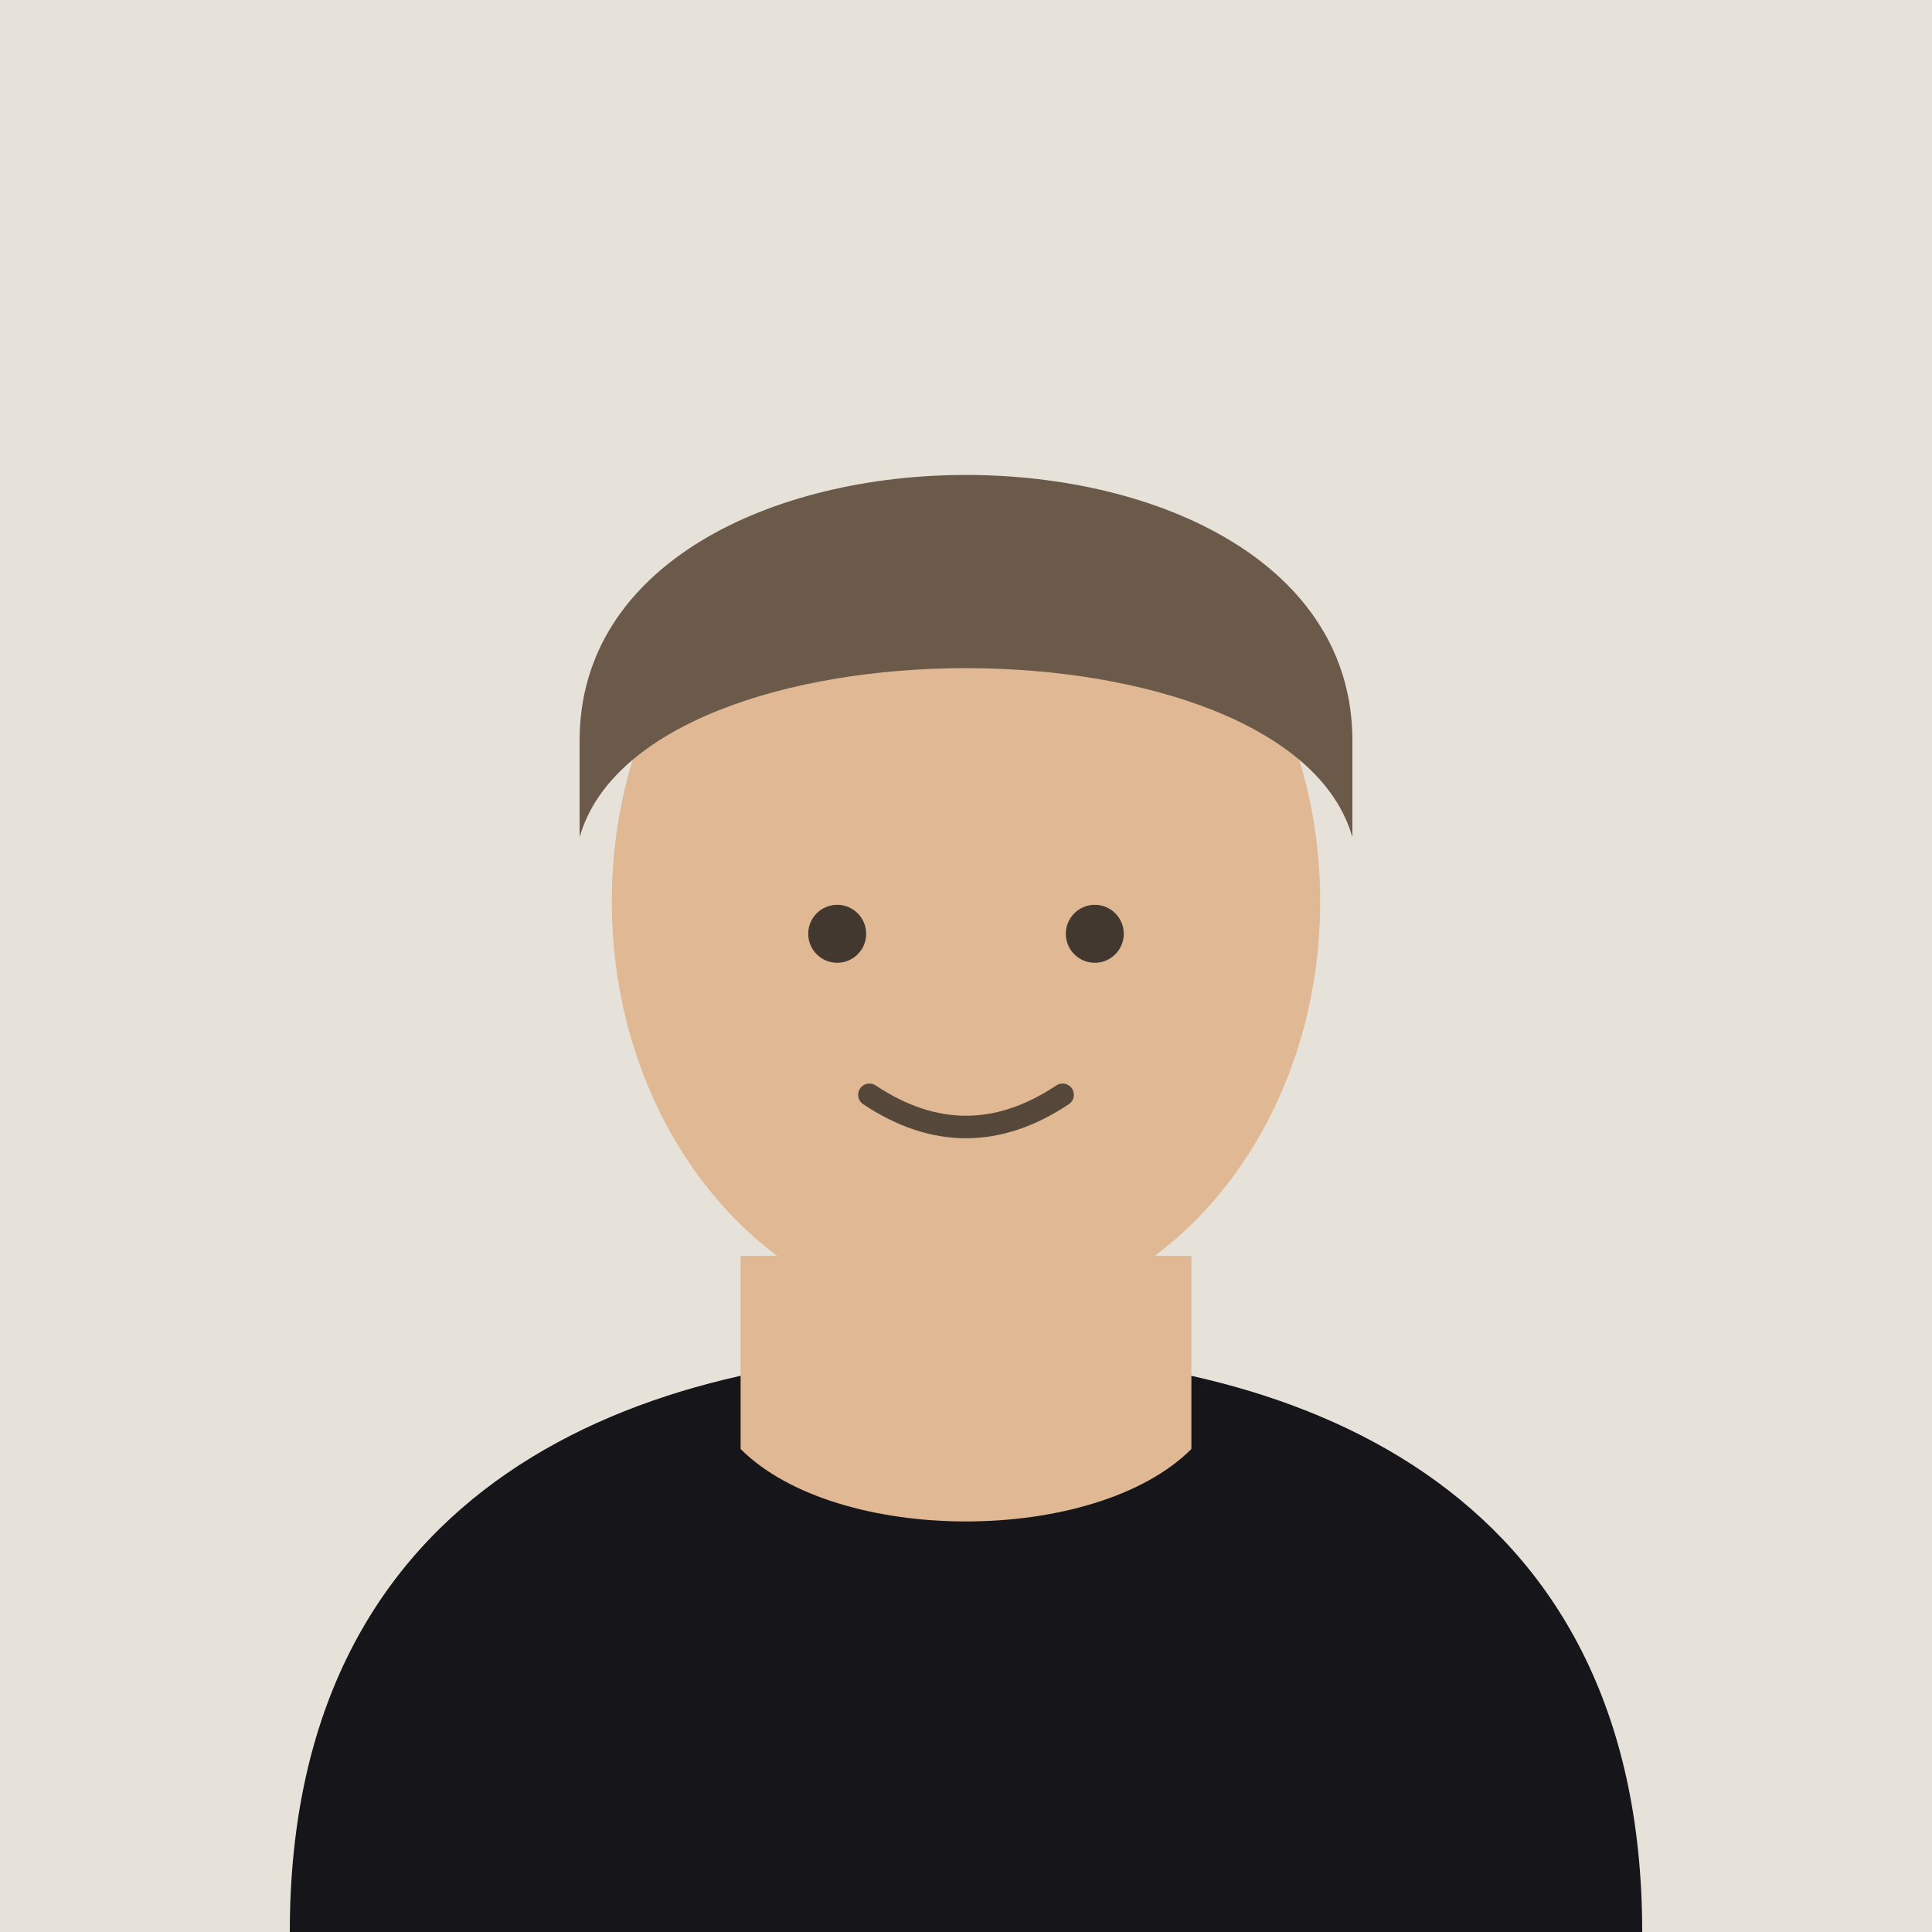
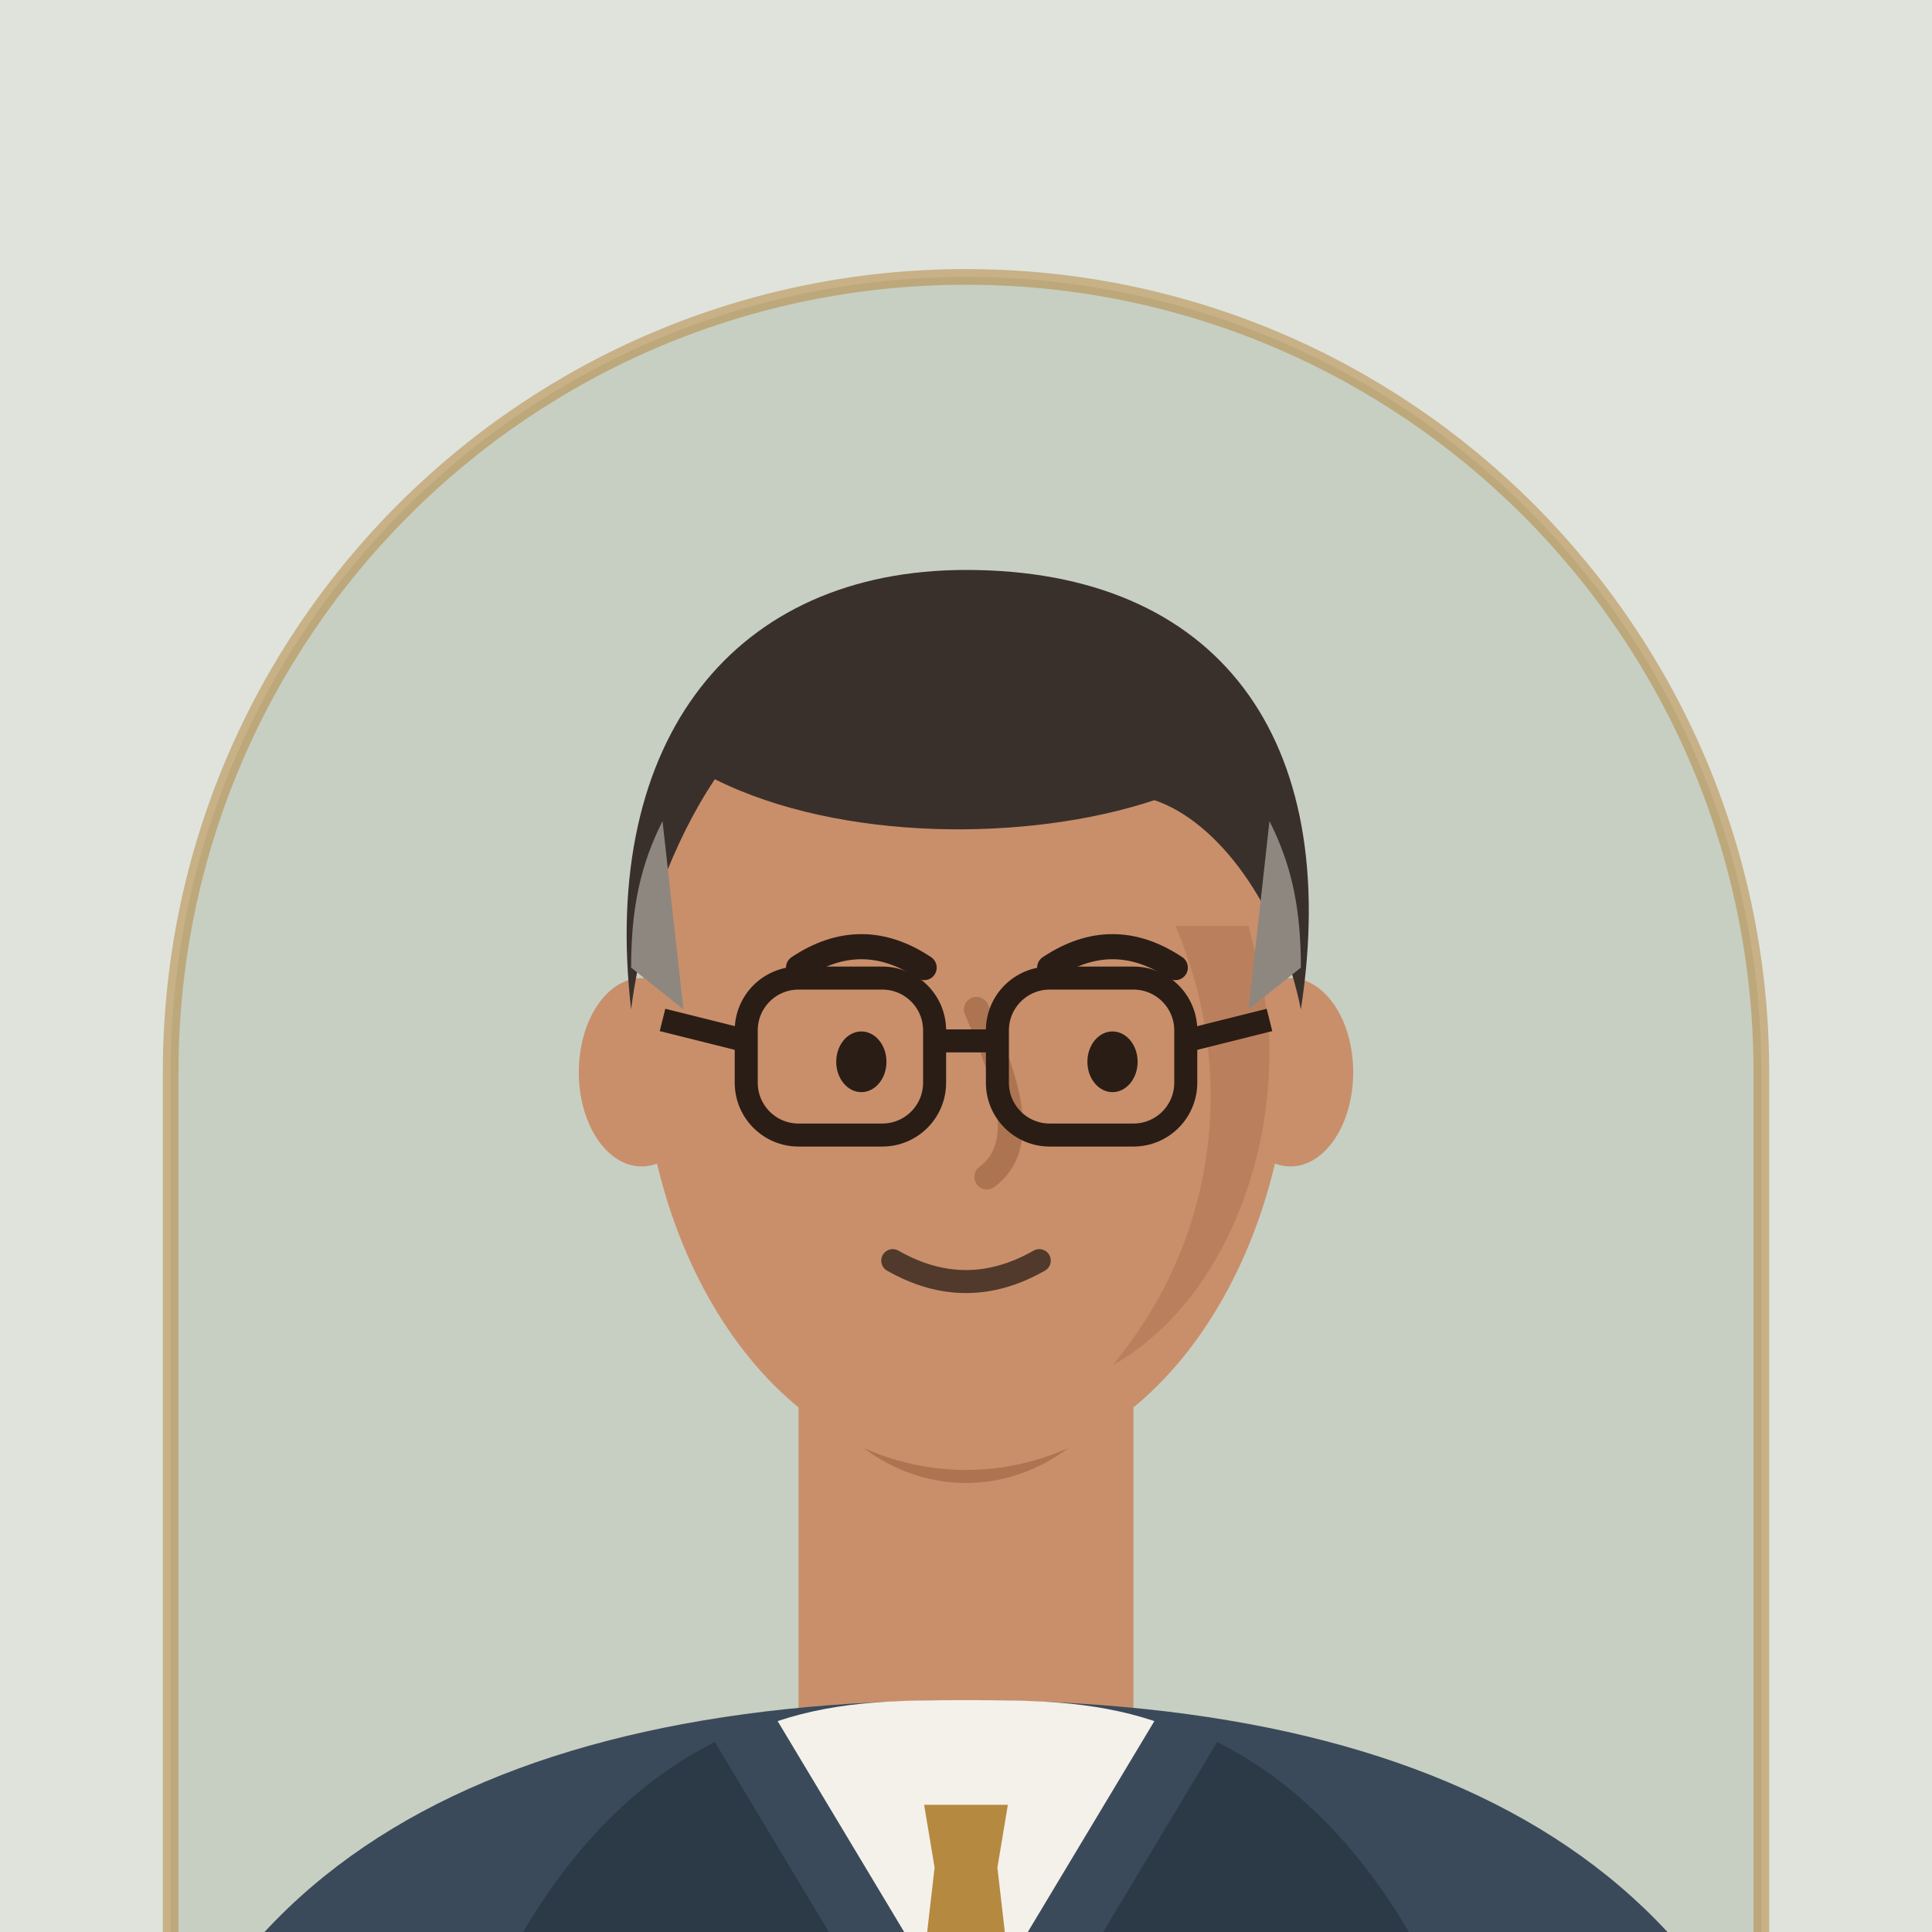
- <svg xmlns="http://www.w3.org/2000/svg" viewBox="0 0 120 120" width="240" height="240">
-   <rect width="120" height="120" fill="#e6e2da" />
-   <path d="M18 120 C18 92 40 84 60 84 C80 84 102 92 102 120 Z" fill="#16161a" />
-   <path d="M46 78 L46 90 C52 96 68 96 74 90 L74 78 Z" fill="#e0b894" />
-   <ellipse cx="60" cy="56" rx="22" ry="26" fill="#e0b894" />
-   <path d="M36 46 C36 24 84 24 84 46 L84 52 C80 38 40 38 36 52 Z" fill="#6b5a4a" />
-   <circle cx="52" cy="58" r="1.8" fill="#1a1815" opacity="0.8" />
-   <circle cx="68" cy="58" r="1.8" fill="#1a1815" opacity="0.8" />
-   <path d="M54 68 Q60 72 66 68" stroke="#1a1815" stroke-width="1.4" fill="none" stroke-linecap="round" opacity="0.7" />
+ <svg xmlns="http://www.w3.org/2000/svg" viewBox="0 0 240 240" width="240" height="240">
+   <rect width="240" height="240" fill="#dfe3dc" />
+   <g transform="translate(120 128) scale(1.3) translate(-120 -118)">
+     <path d="M44 240V122a76 76 0 0 1 152 0V240Z" fill="#c7cfc3" />
+     <path d="M44 240V122a76 76 0 0 1 152 0V240" fill="none" stroke="#b5893f" stroke-width="1.5" opacity=".55" />
+     <path d="M104 146v40c8 9 24 9 32 0v-40Z" fill="#c98f6b" />
+     <path d="M104 150c7 15 25 15 32 0v-4h-32Z" fill="#ad7452" />
+     <path d="M38 240c4-40 34-58 82-58s78 18 82 58Z" fill="#3b4a5a" />
+     <path d="M102 184l18 30 18-30c-6-2-12-2-18-2s-12 0-18 2Z" fill="#f4f1ea" />
+     <path d="M116 192h8l-1 6 3 26-6 8-6-8 3-26Z" fill="#b5893f" />
+     <path d="M96 186l24 40-12 14H66c4-26 14-46 30-54Z M144 186l-24 40 12 14h42c-4-26-14-46-30-54Z" fill="#2c3946" />
+     <ellipse cx="89" cy="122" rx="6" ry="9" fill="#c98f6b" />
+     <ellipse cx="151" cy="122" rx="6" ry="9" fill="#c98f6b" />
+     <path d="M89 118c0 22 13 42 31 42s31-20 31-42c0-21-13-38-31-38s-31 17-31 38Z" fill="#c98f6b" />
+     <path d="M140 108c6 14 4 30-6 42 9-5 15-17 15-30 0-4-1-8-2-12Z" fill="#ad7452" opacity=".55" />
+     <path d="M121 116c3 7 5 13 1 16" stroke="#ad7452" stroke-width="2.4" fill="none" stroke-linecap="round" />
+     <path d="M104 112q6-4 12 0M128 112q6-4 12 0" stroke="#2a1d16" stroke-width="2.4" fill="none" stroke-linecap="round" />
+     <ellipse cx="110" cy="121" rx="2.4" ry="2.9" fill="#2a1d16" />
+     <ellipse cx="134" cy="121" rx="2.4" ry="2.9" fill="#2a1d16" />
+     <path d="M113 140q7 4 14 0" stroke="#2a1d16" stroke-width="2.2" fill="none" stroke-linecap="round" opacity=".75" />
+     <g fill="none" stroke="#2a1d16" stroke-width="2.2">
+       <rect x="99" y="113" width="18" height="15" rx="5" />
+       <rect x="123" y="113" width="18" height="15" rx="5" />
+       <path d="M117 119h6M99 119l-8-2M141 119l8-2" />
+     </g>
+     <path d="M88 116c-3-26 10-42 32-42 24 0 36 16 32 42-2-10-8-18-14-20-12 4-30 4-42-2-4 6-7 14-8 22Z" fill="#3a302b" />
+     <path d="M88 112c0-6 1-10 3-14l2 18Z M152 112c0-6-1-10-3-14l-2 18Z" fill="#8e877f" />
+   </g>
</svg>
